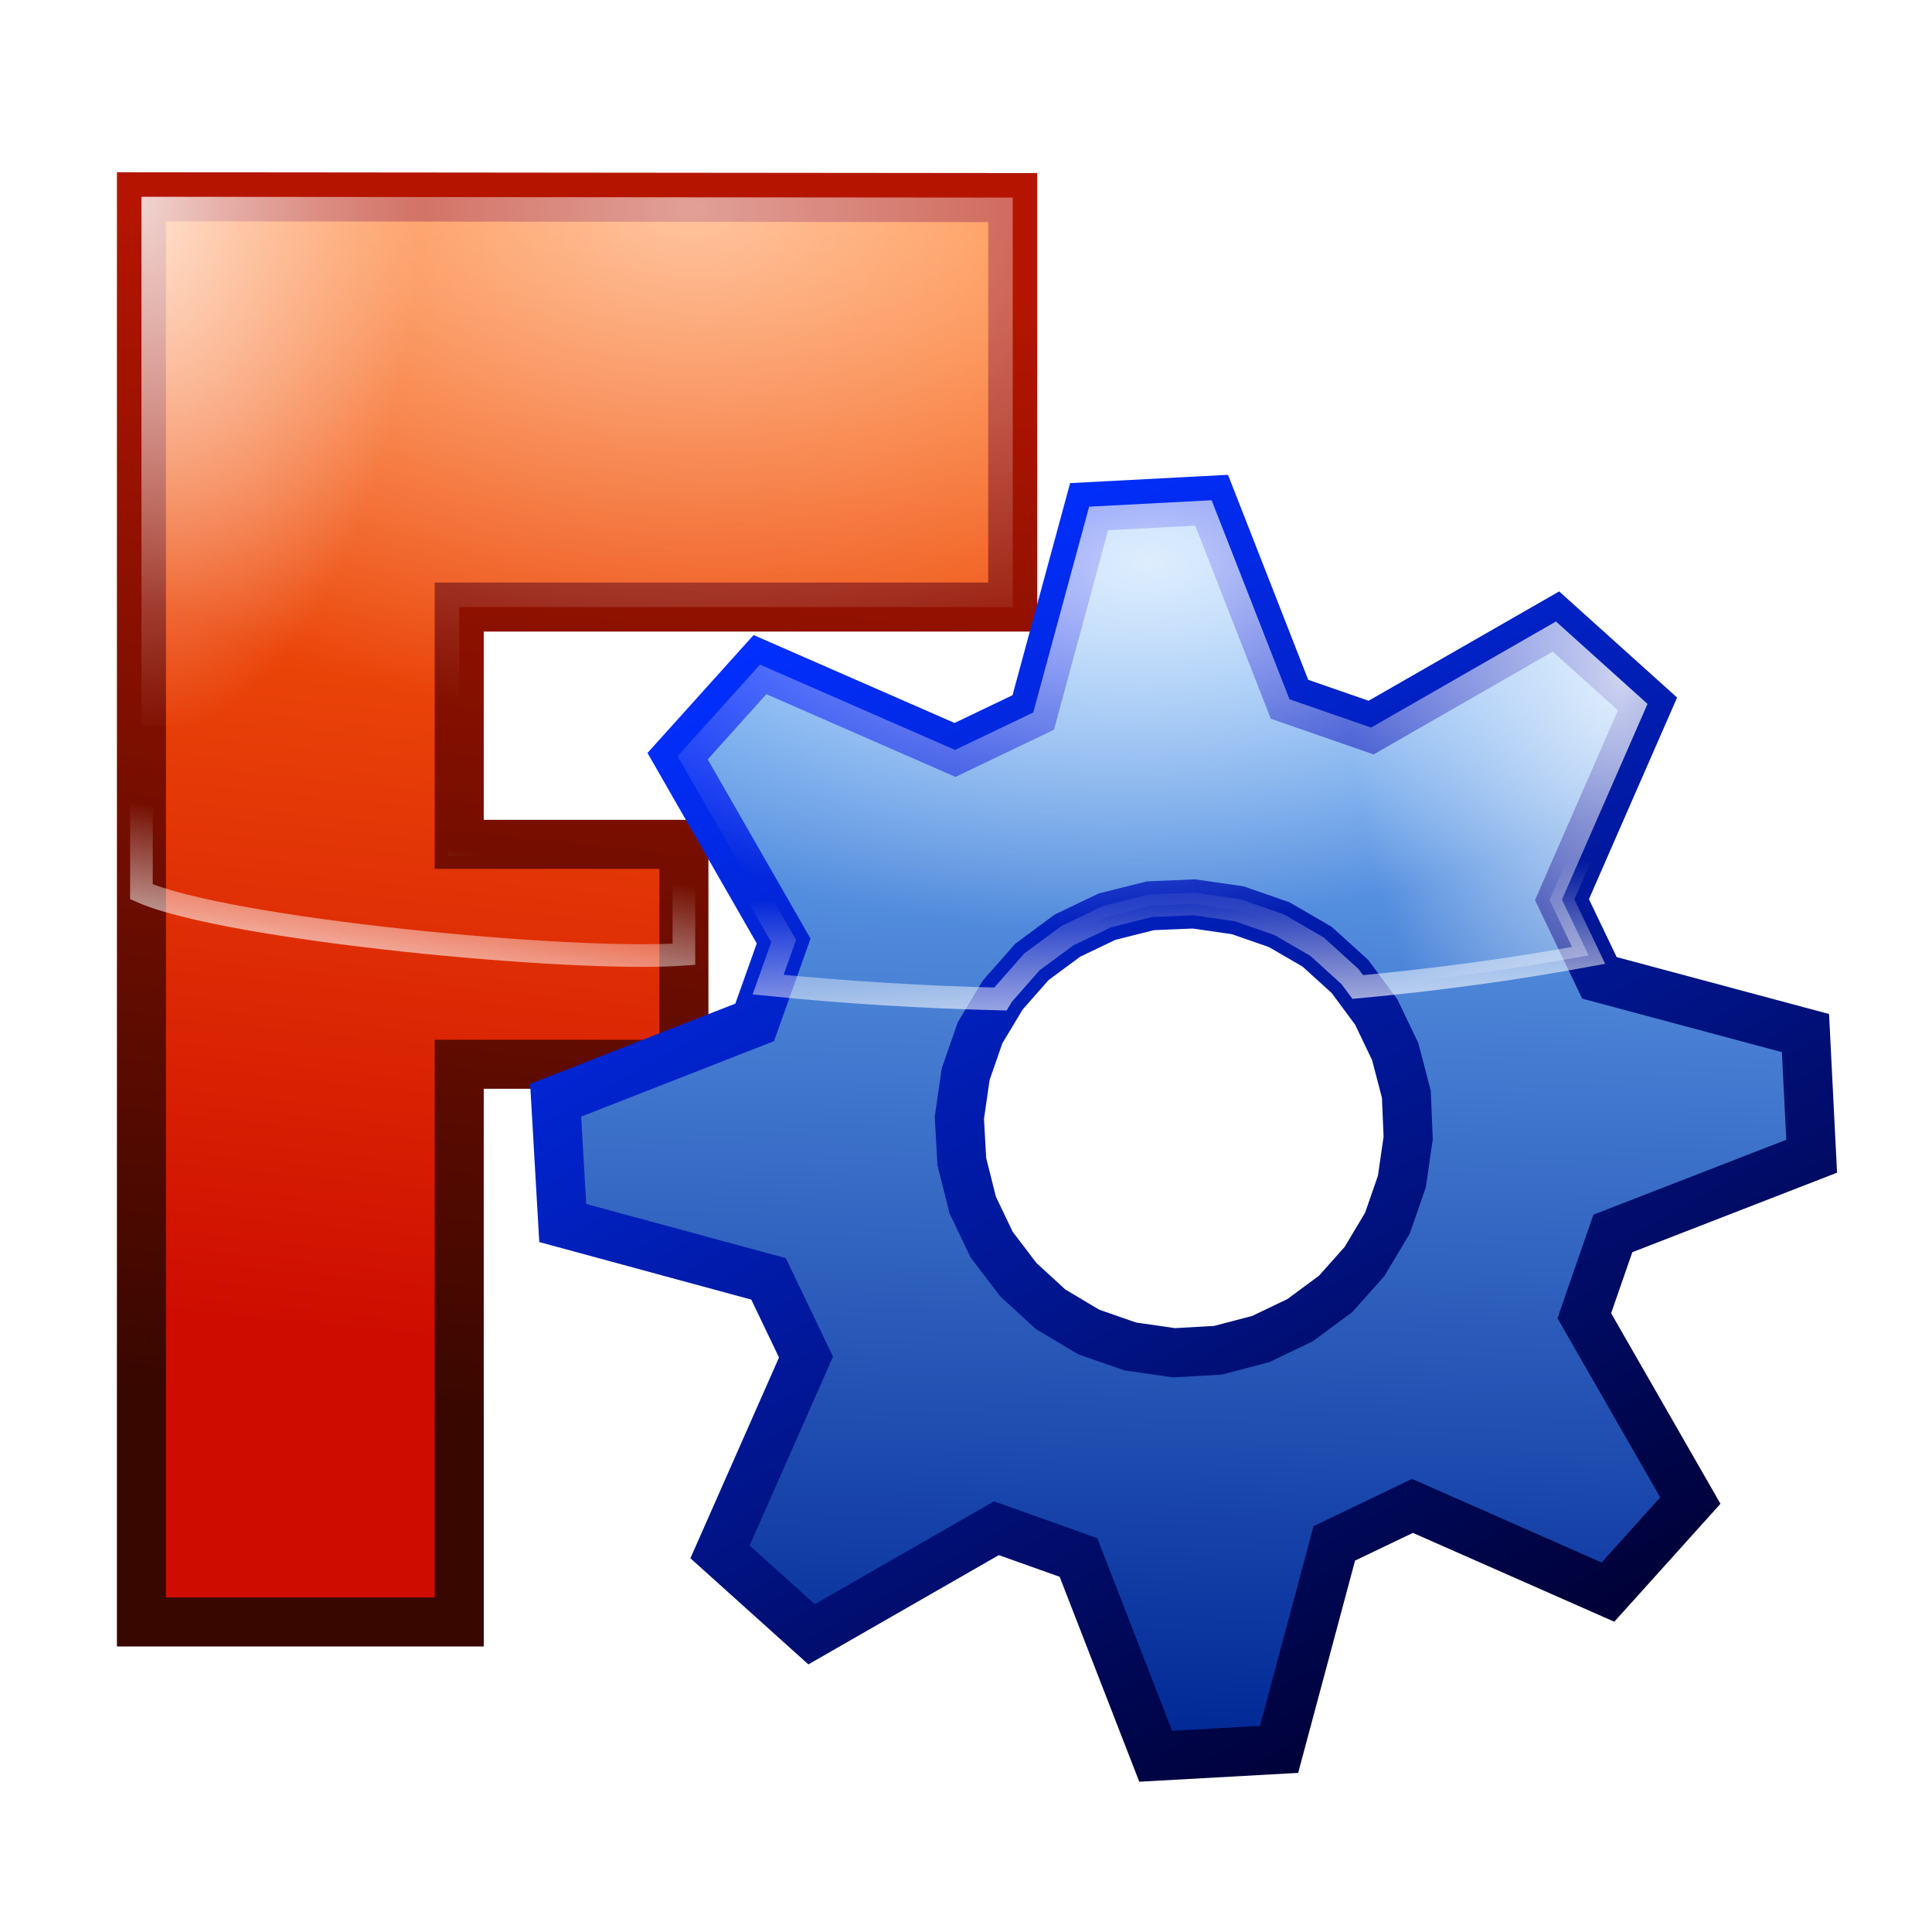
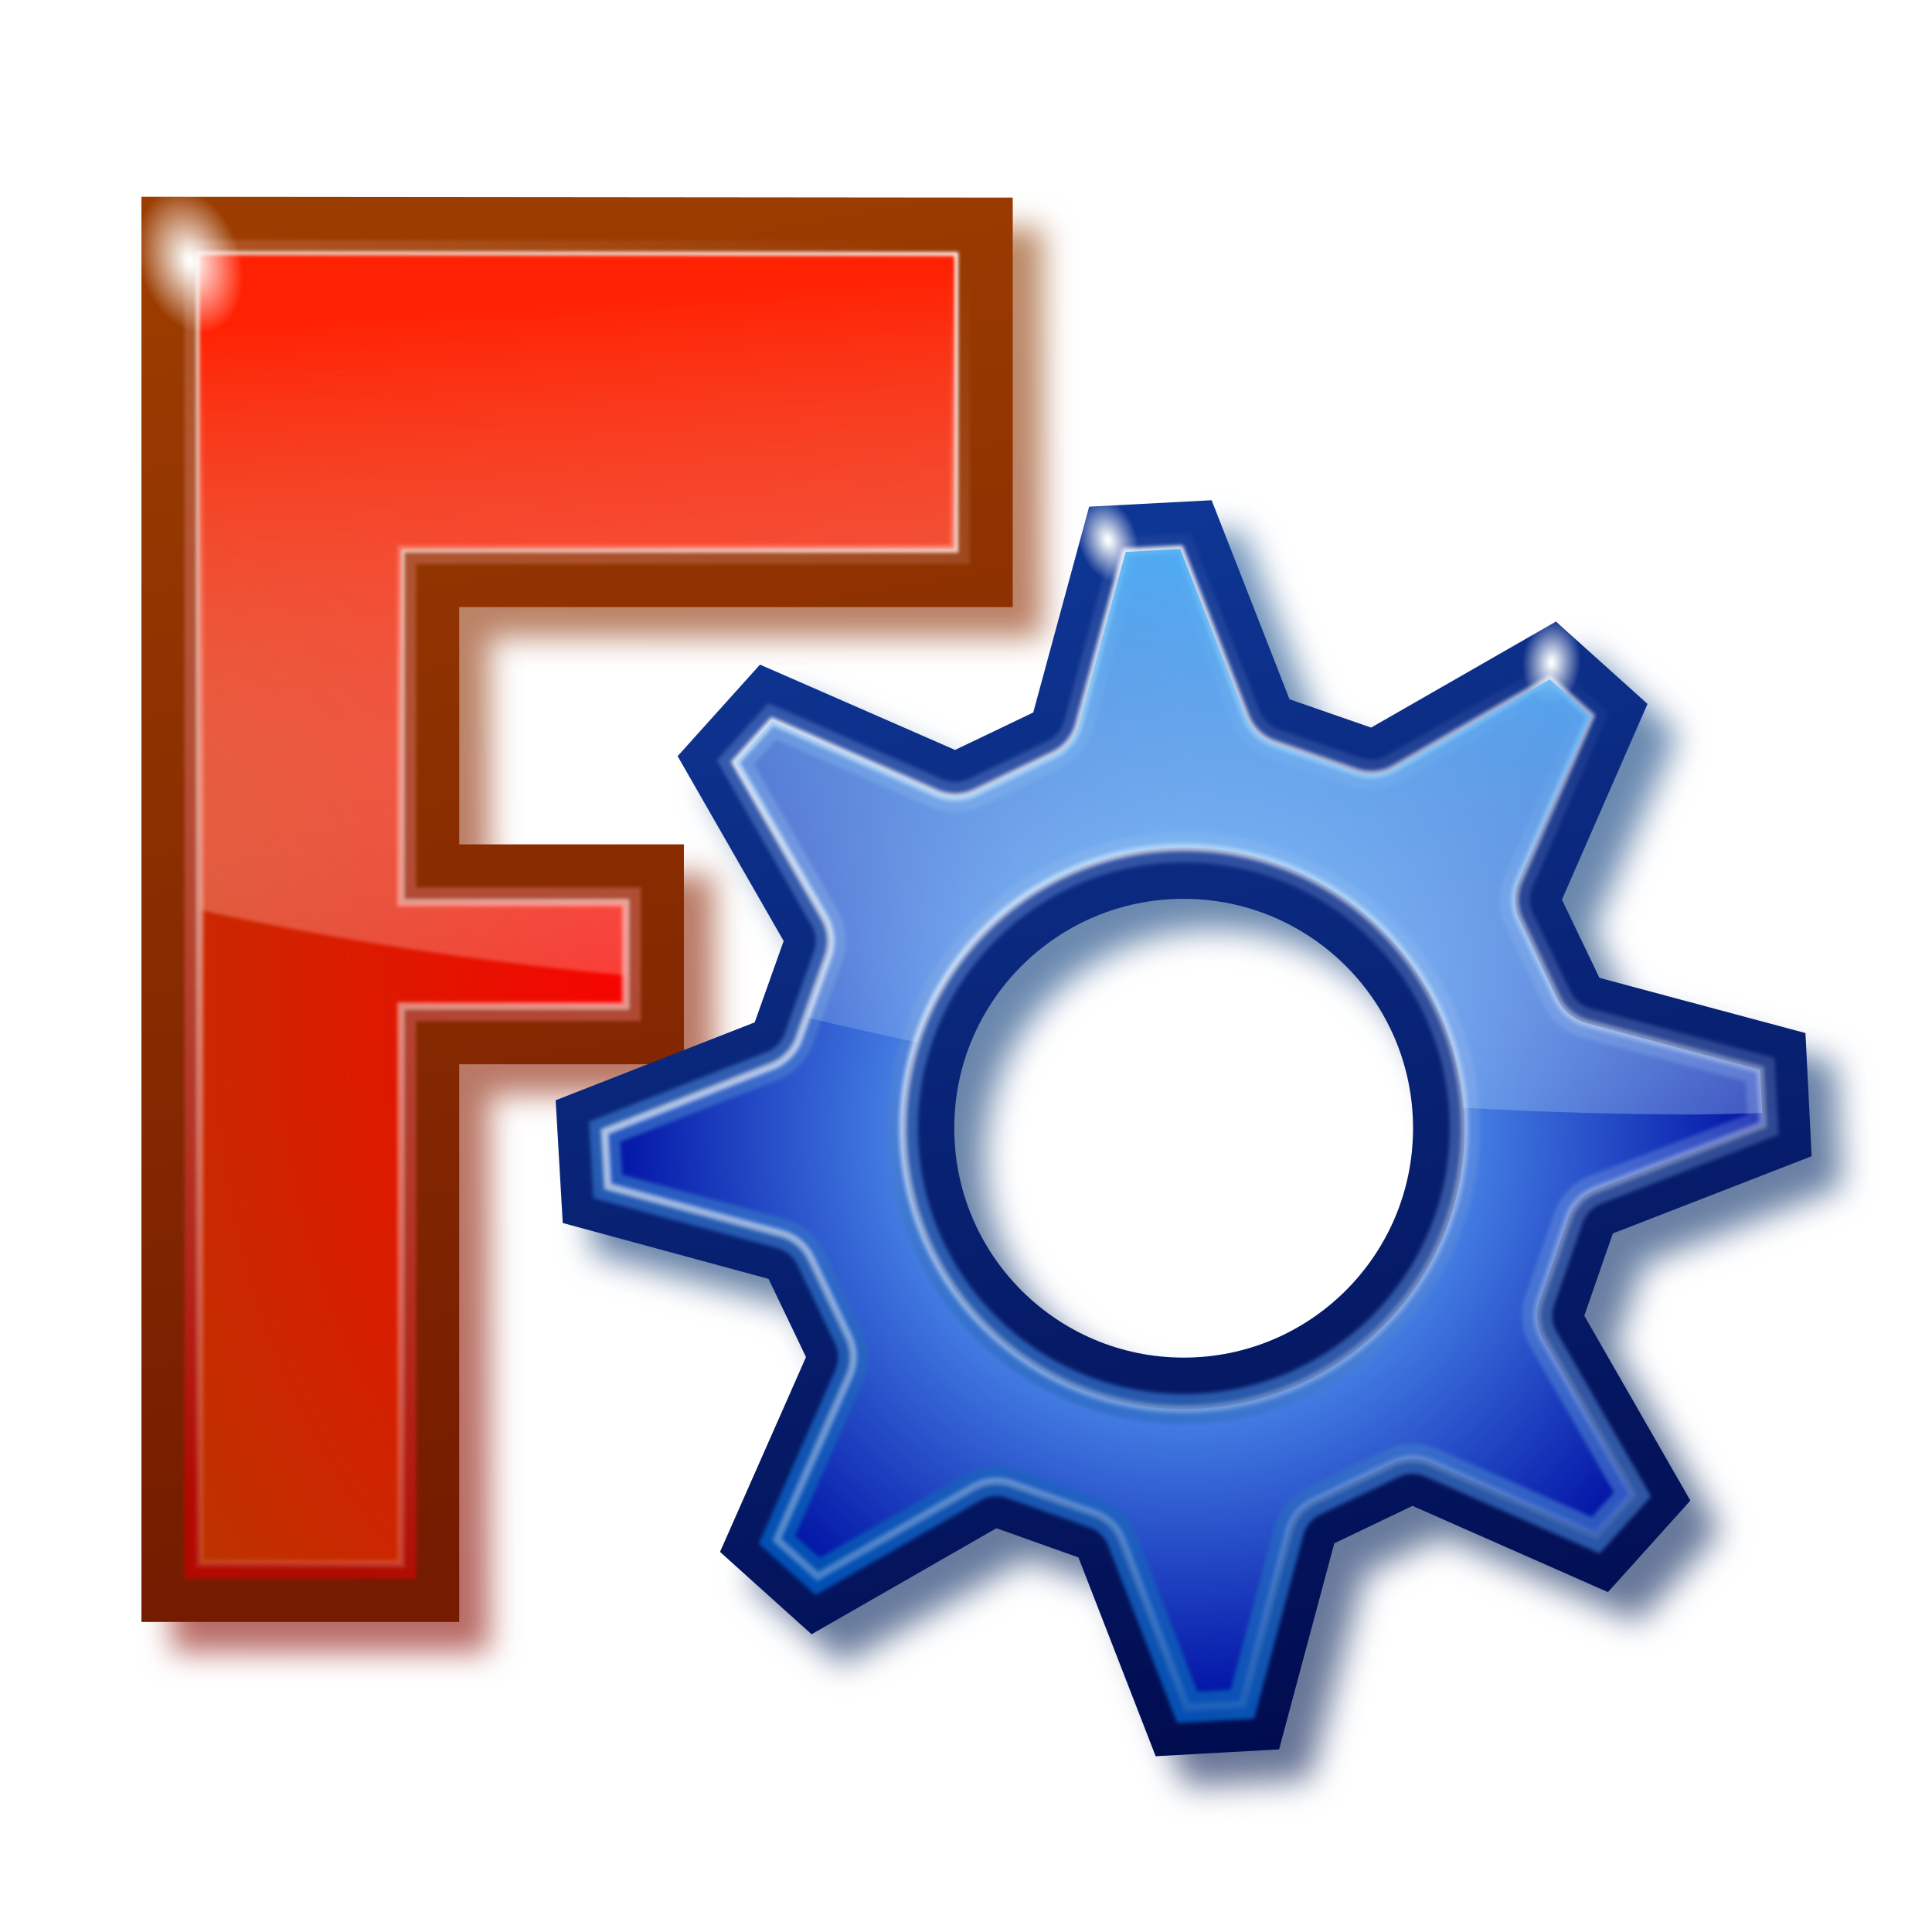
<svg xmlns="http://www.w3.org/2000/svg" xmlns:xlink="http://www.w3.org/1999/xlink" height="256" width="256">
  <defs>
-     <linearGradient id="linearGradient1107">
-       <stop offset="0" stop-color="#fff" stop-opacity=".768" />
+     <linearGradient id="linearGradient62">
+       <stop offset="0" stop-color="#fff" />
+       <stop offset=".095" stop-color="#fff" stop-opacity=".942" />
      <stop offset="1" stop-color="#fff" stop-opacity="0" />
    </linearGradient>
-     <linearGradient id="linearGradient1064">
+     <linearGradient id="linearGradient56">
      <stop offset="0" stop-color="#fff" />
      <stop offset="1" stop-color="#fff" stop-opacity="0" />
    </linearGradient>
-     <linearGradient id="linearGradient1066" gradientUnits="userSpaceOnUse" x1="45.262" x2="48.953" xlink:href="#linearGradient1064" y1="135.83" y2="110.956" />
-     <radialGradient id="radialGradient1074" cx="-213.003" cy="12.456" gradientTransform="matrix(-6.429021 -.01786217 .0108388 -3.902018 -1277.901 72.47666)" gradientUnits="userSpaceOnUse" r="17.406">
-       <stop offset="0" stop-color="#fff" stop-opacity=".595" />
+     <filter id="filter20" color-interpolation-filters="sRGB" height="1.05" width="1.081" x="-.04" y="-.025">
+       <feGaussianBlur stdDeviation="1.947" />
+     </filter>
+     <linearGradient id="linearGradient20" gradientUnits="userSpaceOnUse" x1="88.82" x2="58.554" y1="204.391" y2="31.259">
+       <stop offset="0" stop-color="#741b00" />
+       <stop offset="1" stop-color="#9b3c00" />
+     </linearGradient>
+     <linearGradient id="linearGradient21" gradientUnits="userSpaceOnUse" x1="92.82" x2="62.554" y1="208.391" y2="35.259">
+       <stop offset="0" stop-color="#890800" />
+       <stop offset="1" stop-color="#8e3e00" />
+     </linearGradient>
+     <radialGradient id="radialGradient24" cx="89.808" cy="128.995" gradientTransform="matrix(1.691198 -.02048634 .02988342 2.466953 -65.92982 -181.1579)" gradientUnits="userSpaceOnUse" r="50.012">
+       <stop offset="0" stop-color="#fd0000" />
+       <stop offset="1" stop-color="#b93500" />
+     </radialGradient>
+     <filter id="filter25" color-interpolation-filters="sRGB" height="1.029" width="1.051" x="-.025" y="-.015">
+       <feGaussianBlur stdDeviation=".222" />
+     </filter>
+     <linearGradient id="linearGradient27" gradientUnits="userSpaceOnUse" x1="36.502" x2="120.714" y1="202.995" y2="32.815">
+       <stop offset="0" stop-color="#b10a00" />
+       <stop offset="1" stop-color="#ffd4d3" stop-opacity="0" />
+     </linearGradient>
+     <filter id="filter27" color-interpolation-filters="sRGB" height="1.012" width="1.021" x="-.01" y="-.006">
+       <feGaussianBlur stdDeviation=".222" />
+     </filter>
+     <linearGradient id="linearGradient29" gradientUnits="userSpaceOnUse" x1="128.282" x2="17.247" xlink:href="#linearGradient56" y1="15.296" y2="231.29" />
+     <linearGradient id="linearGradient33" gradientUnits="userSpaceOnUse" x1="58.968" x2="68.553" y1="40.989" y2="171.053">
+       <stop offset="0" stop-color="#ff2202" />
      <stop offset="1" stop-color="#fff" stop-opacity="0" />
+     </linearGradient>
+     <linearGradient id="linearGradient43" gradientUnits="userSpaceOnUse" spreadMethod="pad" x1="133.152" x2="169.315" y1="60.503" y2="247.37">
+       <stop offset="0" stop-color="#0f3999" />
+       <stop offset="1" stop-color="#000849" />
+     </linearGradient>
+     <filter id="filter44" color-interpolation-filters="sRGB" height="1.061" width="1.061" x="-.031" y="-.031">
+       <feGaussianBlur stdDeviation="2.13" />
+     </filter>
+     <linearGradient id="linearGradient45" gradientUnits="userSpaceOnUse" spreadMethod="pad" x1="137.152" x2="173.315" y1="64.503" y2="251.37">
+       <stop offset="0" stop-color="#08498e" />
+       <stop offset="1" stop-color="#001349" />
+     </linearGradient>
+     <radialGradient id="radialGradient51" cx="156.856" cy="149.49" gradientTransform="matrix(1 0 0 1.000013 0 -.001897)" gradientUnits="userSpaceOnUse" r="76.735">
+       <stop offset="0" stop-color="#6ab2ff" />
+       <stop offset=".28" stop-color="#62adff" />
+       <stop offset="1" stop-color="#0011a4" />
    </radialGradient>
-     <radialGradient id="radialGradient1109" cx="-216.137" cy="9.429" gradientTransform="matrix(7.09127 .05057108 -.09798353 13.74071 1552.349 -92.55496)" gradientUnits="userSpaceOnUse" r="5.207" xlink:href="#linearGradient1107" />
-     <linearGradient id="linearGradient1113" gradientUnits="userSpaceOnUse" x1="60.849" x2="76.466" y1="177.968" y2="26.129">
-       <stop offset="0" stop-color="#ce0d00" />
-       <stop offset="1" stop-color="#ff6d0f" />
+     <filter id="filter52" color-interpolation-filters="sRGB" height="1.035" width="1.035" x="-.017" y="-.017">
+       <feGaussianBlur stdDeviation=".249" />
+     </filter>
+     <linearGradient id="linearGradient54" gradientUnits="userSpaceOnUse" x1="127.763" x2="191.439" y1="217.493" y2="76.148">
+       <stop offset="0" stop-color="#014fb3" />
+       <stop offset="1" stop-color="#c4cefe" stop-opacity="0" />
    </linearGradient>
-     <linearGradient id="linearGradient1145" gradientUnits="userSpaceOnUse" x1="165.707" x2="161.308" y1="79.469" y2="232.257">
-       <stop offset="0" stop-color="#71b2f8" />
-       <stop offset="1" stop-color="#002795" />
+     <linearGradient id="linearGradient55" gradientUnits="userSpaceOnUse" x1="118.614" x2="196.5" xlink:href="#linearGradient56" y1="54.837" y2="230.592" />
+     <linearGradient id="linearGradient59" gradientUnits="userSpaceOnUse" x1="179.518" x2="162.153" y1="72.917" y2="164.93">
+       <stop offset="0" stop-color="#48aef6" />
+       <stop offset="1" stop-color="#fff" stop-opacity="0" />
    </linearGradient>
-     <linearGradient id="linearGradient1212" gradientUnits="userSpaceOnUse" x1="184.468" x2="183.177" xlink:href="#linearGradient1064" y1="142.391" y2="115.329" />
-     <radialGradient id="radialGradient1214" cx="-177.461" cy="14.865" gradientTransform="matrix(4.559229 -.3049845 .1667639 2.492962 958.7742 -16.72752)" gradientUnits="userSpaceOnUse" r="19.422" xlink:href="#linearGradient1107" />
-     <radialGradient id="radialGradient1218" cx="-166.505" cy="19.342" gradientTransform="matrix(1.865401 -.06967495 .126881 3.396972 522.8327 12.39665)" gradientUnits="userSpaceOnUse" r="19.422" xlink:href="#linearGradient1107" />
-     <linearGradient id="linearGradient1226" gradientUnits="userSpaceOnUse" x1="206.874" x2="124.32" y1="217.151" y2="71.052">
-       <stop offset="0" stop-color="#000137" />
-       <stop offset="1" stop-color="#022fff" />
-     </linearGradient>
-     <linearGradient id="linearGradient1234" gradientUnits="userSpaceOnUse" x1="36.109" x2="53.409" y1="187.066" y2="30.751">
-       <stop offset="0" stop-color="#370700" />
-       <stop offset="1" stop-color="#b51500" />
-     </linearGradient>
+     <radialGradient id="radialGradient63" cx="217.344" cy="51.064" gradientTransform="matrix(1.140959 0 0 1.655864 -31.74059 -41.01723)" gradientUnits="userSpaceOnUse" r="3.403" xlink:href="#linearGradient62" />
+     <radialGradient id="radialGradient65" cx="217.344" cy="51.064" gradientTransform="matrix(1.140959 0 0 1.655864 -122.6174 11.71759)" gradientUnits="userSpaceOnUse" r="3.403" xlink:href="#linearGradient62" />
+     <radialGradient id="radialGradient66" cx="217.344" cy="51.064" gradientTransform="matrix(1.987172 0 0 2.883967 -415.8325 -108.7538)" gradientUnits="userSpaceOnUse" r="3.403" xlink:href="#linearGradient62" />
  </defs>
-   <path d="m18.742 26.076v188.842h42.107v-73.899h29.772v-29.134h-29.772v-31.446h73.343v-54.256z" fill="url(#linearGradient1113)" fill-rule="evenodd" stroke="url(#linearGradient1234)" stroke-width="6.499" />
-   <path d="m206.174 82.357-24.493 14.052-10.816-3.753-10.319-26.372-16.232.853-7.404 27.271-10.362 4.962-25.846-11.306-10.916 12.131 14.052 24.493-3.84 10.784-26.372 10.319.94 16.264 27.271 7.404 4.962 10.362-11.393 25.814 12.131 10.916 24.493-14.052 10.871 3.872 10.232 26.341 16.351-.908 7.317-27.302 10.362-4.962 25.901 11.424 10.916-12.131-14.052-24.493 3.785-10.902 26.341-10.232-.821-16.319-27.302-7.317-4.962-10.362 11.338-25.932zm-36.682 40.165 5.028 2.917 4.356 3.949 3.487 4.713 2.509 5.24 1.475 5.649.244 5.789-.836 5.788-1.908 5.495-3.036 5.083-3.831 4.301-4.713 3.487-5.24 2.509-5.649 1.475-5.821.331-5.788-.836-5.495-1.908-5.083-3.036-4.269-3.918-3.519-4.627-2.509-5.24-1.443-5.736-.331-5.821.836-5.788 1.908-5.495 3.004-4.996 3.863-4.388 4.713-3.487 5.24-2.509 5.736-1.443 5.789-.244 5.788.836z" fill="url(#linearGradient1145)" fill-rule="evenodd" stroke="url(#linearGradient1226)" stroke-width="6.499" />
-   <path d="m18.742 26.076 115.45.106v54.256h-73.343v31.446h29.772v14.567c-14.841 1.077-60.596-3.299-71.879-8.291z" fill="url(#radialGradient1074)" stroke="url(#linearGradient1066)" stroke-width="3" />
-   <path d="m18.742 26.076 57.725.053c-.313 50.681-23.926 70.92-57.725 70.032z" fill="url(#radialGradient1109)" />
-   <path d="m160.546 66.283-16.232.854-7.402 27.271-10.363 4.961-25.846-11.305-10.916 12.131 14.053 24.492-2.059 5.777a140.957 47.189 0 0 0 30.771 1.91l.316-.525 3.863-4.389 4.713-3.486 5.24-2.51 5.734-1.443 5.791-.244 5.787.836 5.494 1.908 5.027 2.918 4.357 3.949 1.033 1.396a140.957 47.189 0 0 0 30.594-4.193l-3.535-7.387 11.338-25.932-12.131-10.916-24.494 14.053-10.814-3.754z" fill="url(#radialGradient1218)" fill-rule="evenodd" />
-   <path d="m160.546 66.283-16.232.854-7.402 27.271-10.363 4.961-25.846-11.305-10.916 12.131 14.053 24.492-2.059 5.777a140.957 47.189 0 0 0 30.771 1.91l.316-.525 3.863-4.389 4.713-3.486 5.24-2.51 5.734-1.443 5.791-.244 5.787.836 5.494 1.908 5.027 2.918 4.357 3.949 1.033 1.396a140.957 47.189 0 0 0 30.594-4.193l-3.535-7.387 11.338-25.932-12.131-10.916-24.494 14.053-10.814-3.754z" fill="url(#radialGradient1214)" fill-rule="evenodd" stroke="url(#linearGradient1212)" stroke-width="3" />
+   <path d="m164.547 70.283-16.232.854-7.404 27.27-10.361 4.963-25.846-11.307-10.916 12.131 14.051 24.492-3.84 10.785-26.371 10.318.939 16.264 27.27 7.404 4.963 10.363-11.393 25.814 12.131 10.916 24.492-14.053 10.871 3.871 10.232 26.342 16.35-.908 7.318-27.303 10.361-4.963 25.902 11.426 10.916-12.131-14.053-24.492 3.785-10.902 26.34-10.232-.82-16.32-27.303-7.316-4.963-10.363 11.338-25.932-12.131-10.916-24.492 14.051-10.814-3.752zm-3.707 52.816a30.396 30.396 0 0 1 30.396 30.396 30.396 30.396 0 0 1 -30.396 30.396 30.396 30.396 0 0 1 -30.396-30.396 30.396 30.396 0 0 1 30.396-30.396z" fill="url(#linearGradient45)" filter="url(#filter44)" opacity=".6" />
+   <path d="m22.742 30.076v188.842h42.107v-73.899h29.772v-29.134h-29.772v-31.446h73.343v-54.256z" fill="url(#linearGradient21)" fill-rule="evenodd" filter="url(#filter20)" opacity=".6" />
+   <path d="m18.742 26.076v188.842h42.107v-73.899h29.772v-29.134h-29.772v-31.446h73.343v-54.256z" fill="url(#linearGradient20)" fill-rule="evenodd" />
+   <path d="m160.547 66.283-16.232.854-7.404 27.27-10.361 4.963-25.846-11.307-10.916 12.131 14.051 24.492-3.84 10.785-26.371 10.318.939 16.264 27.27 7.404 4.963 10.363-11.393 25.814 12.131 10.916 24.492-14.053 10.871 3.871 10.232 26.342 16.35-.908 7.318-27.303 10.361-4.963 25.902 11.426 10.916-12.131-14.053-24.492 3.785-10.902 26.34-10.232-.82-16.32-27.303-7.316-4.963-10.363 11.338-25.932-12.131-10.916-24.492 14.051-10.814-3.752zm-3.707 52.816a30.396 30.396 0 0 1 30.396 30.396 30.396 30.396 0 0 1 -30.396 30.396 30.396 30.396 0 0 1 -30.396-30.396 30.396 30.396 0 0 1 30.396-30.396z" fill="url(#linearGradient43)" />
+   <path d="m26.455 33.797v173.408h26.68l0-73.9h29.773v-13.707h-29.773v-46.873h73.344v-38.836z" fill="url(#radialGradient24)" />
+   <path d="m26.455 33.797v173.408h26.68l0-73.9h29.773v-13.707h-29.773v-46.873h73.344v-38.836z" fill="none" filter="url(#filter25)" stroke="url(#linearGradient27)" stroke-width="4" />
+   <path d="m26.455 33.797v173.408h26.68l0-73.9h29.773v-13.707h-29.773v-46.873h73.344v-38.836z" fill="url(#radialGradient24)" filter="url(#filter27)" stroke="url(#linearGradient29)" />
+   <path d="m26.455 33.797v86.768a212.936 80.019 0 0 0 56.453 8.684v-9.65h-29.773v-46.873h73.344v-38.836z" fill="url(#linearGradient33)" filter="url(#filter27)" />
+   <path d="m156.377 72.754-7.223.379-6.219 22.91a6.243 6.243 0 0 1 -3.328 3.994l-10.361 4.963a6.243 6.243 0 0 1 -5.199.088l-21.717-9.5-4.879 5.42 11.801 20.572a6.243 6.243 0 0 1 .467 5.199l-3.84 10.785a6.243 6.243 0 0 1 -3.605 3.721l-22.152 8.666.418 7.254 22.934 6.227a6.243 6.243 0 0 1 3.994 3.328l4.963 10.363a6.243 6.243 0 0 1 .08 5.219l-9.566 21.678 5.408 4.867 20.57-11.803a6.243 6.243 0 0 1 5.201-.467l10.871 3.871a6.243 6.243 0 0 1 3.725 3.621l8.592 22.117 7.312-.406 6.148-22.938a6.243 6.243 0 0 1 3.332-4.014l10.361-4.963a6.243 6.243 0 0 1 5.217-.08l21.766 9.6 4.869-5.408-11.803-20.57a6.243 6.243 0 0 1 -.482-5.154l3.785-10.902a6.243 6.243 0 0 1 3.637-3.771l22.139-8.602-.365-7.279-22.912-6.141a6.243 6.243 0 0 1 -4.016-3.332l-4.963-10.363a6.243 6.243 0 0 1 -.09-5.197l9.533-21.805-5.42-4.879-20.57 11.801a6.243 6.243 0 0 1 -5.154.484l-10.814-3.752a6.243 6.243 0 0 1 -3.766-3.623zm.48 39.516a37.221 37.221 0 0 1 37.221 37.221 37.221 37.221 0 0 1 -37.221 37.221 37.221 37.221 0 0 1 -37.223-37.221 37.221 37.221 0 0 1 37.223-37.221z" fill="url(#radialGradient51)" />
+   <path d="m156.377 72.754-7.223.379-6.219 22.91a6.243 6.243 0 0 1 -3.328 3.994l-10.361 4.963a6.243 6.243 0 0 1 -5.199.088l-21.717-9.5-4.879 5.42 11.801 20.572a6.243 6.243 0 0 1 .467 5.199l-3.84 10.785a6.243 6.243 0 0 1 -3.605 3.721l-22.152 8.666.418 7.254 22.934 6.227a6.243 6.243 0 0 1 3.994 3.328l4.963 10.363a6.243 6.243 0 0 1 .08 5.219l-9.566 21.678 5.408 4.867 20.57-11.803a6.243 6.243 0 0 1 5.201-.467l10.871 3.871a6.243 6.243 0 0 1 3.725 3.621l8.592 22.117 7.312-.406 6.148-22.938a6.243 6.243 0 0 1 3.332-4.014l10.361-4.963a6.243 6.243 0 0 1 5.217-.08l21.766 9.6 4.869-5.408-11.803-20.57a6.243 6.243 0 0 1 -.482-5.154l3.785-10.902a6.243 6.243 0 0 1 3.637-3.771l22.139-8.602-.365-7.279-22.912-6.141a6.243 6.243 0 0 1 -4.016-3.332l-4.963-10.363a6.243 6.243 0 0 1 -.09-5.197l9.533-21.805-5.42-4.879-20.57 11.801a6.243 6.243 0 0 1 -5.154.484l-10.814-3.752a6.243 6.243 0 0 1 -3.766-3.623zm.48 39.516a37.221 37.221 0 0 1 37.221 37.221 37.221 37.221 0 0 1 -37.221 37.221 37.221 37.221 0 0 1 -37.223-37.221 37.221 37.221 0 0 1 37.223-37.221z" fill="none" filter="url(#filter52)" stroke="url(#linearGradient54)" stroke-width="4" />
+   <ellipse cx="216.24" cy="43.538" fill="url(#radialGradient63)" fill-rule="evenodd" rx="3.882" ry="5.634" transform="matrix(.9784349 .2065556 -.1376452 .9904816 0 0)" />
+   <path d="m156.377 72.754-7.223.379-6.219 22.91a6.243 6.243 0 0 1 -3.328 3.994l-10.361 4.963a6.243 6.243 0 0 1 -5.199.088l-21.717-9.5-4.879 5.42 11.801 20.572a6.243 6.243 0 0 1 .467 5.199l-3.84 10.785a6.243 6.243 0 0 1 -3.605 3.721l-22.152 8.666.418 7.254 22.934 6.227a6.243 6.243 0 0 1 3.994 3.328l4.963 10.363a6.243 6.243 0 0 1 .08 5.219l-9.566 21.678 5.408 4.867 20.57-11.803a6.243 6.243 0 0 1 5.201-.467l10.871 3.871a6.243 6.243 0 0 1 3.725 3.621l8.592 22.117 7.312-.406 6.148-22.938a6.243 6.243 0 0 1 3.332-4.014l10.361-4.963a6.243 6.243 0 0 1 5.217-.08l21.766 9.6 4.869-5.408-11.803-20.57a6.243 6.243 0 0 1 -.482-5.154l3.785-10.902a6.243 6.243 0 0 1 3.637-3.771l22.139-8.602-.365-7.279-22.912-6.141a6.243 6.243 0 0 1 -4.016-3.332l-4.963-10.363a6.243 6.243 0 0 1 -.09-5.197l9.533-21.805-5.42-4.879-20.57 11.801a6.243 6.243 0 0 1 -5.154.484l-10.814-3.752a6.243 6.243 0 0 1 -3.766-3.623zm.48 39.516a37.221 37.221 0 0 1 37.221 37.221 37.221 37.221 0 0 1 -37.221 37.221 37.221 37.221 0 0 1 -37.223-37.221 37.221 37.221 0 0 1 37.223-37.221z" fill="none" filter="url(#filter52)" stroke="url(#linearGradient55)" />
+   <ellipse cx="125.363" cy="96.272" fill="url(#radialGradient65)" fill-rule="evenodd" rx="3.882" ry="5.634" transform="matrix(.9847147 -.1741752 .2425931 .9701281 0 0)" />
+   <path d="m156.377 72.754-7.223.379-6.219 22.91a6.243 6.243 0 0 1 -3.328 3.994l-10.361 4.963a6.243 6.243 0 0 1 -5.199.088l-21.717-9.5-4.879 5.42 11.801 20.572a6.243 6.243 0 0 1 .467 5.199l-2.855 8.021a220.328 82.063 0 0 0 14.734 3.318 37.221 37.221 0 0 1 35.26-25.85 37.221 37.221 0 0 1 36.955 34.518 220.328 82.063 0 0 0 30.902.895 220.328 82.063 0 0 0 8.801-.197l-.289-5.746-22.912-6.141a6.243 6.243 0 0 1 -4.016-3.332l-4.963-10.363a6.243 6.243 0 0 1 -.09-5.197l9.533-21.805-5.42-4.879-20.57 11.801a6.243 6.243 0 0 1 -5.154.484l-10.814-3.752a6.243 6.243 0 0 1 -3.766-3.623z" fill="url(#linearGradient59)" />
+   <ellipse cx="16.068" cy="38.513" fill="url(#radialGradient66)" fill-rule="evenodd" rx="6.762" ry="9.813" transform="matrix(.9847147 -.1741752 .2425931 .9701281 0 0)" />
</svg>
